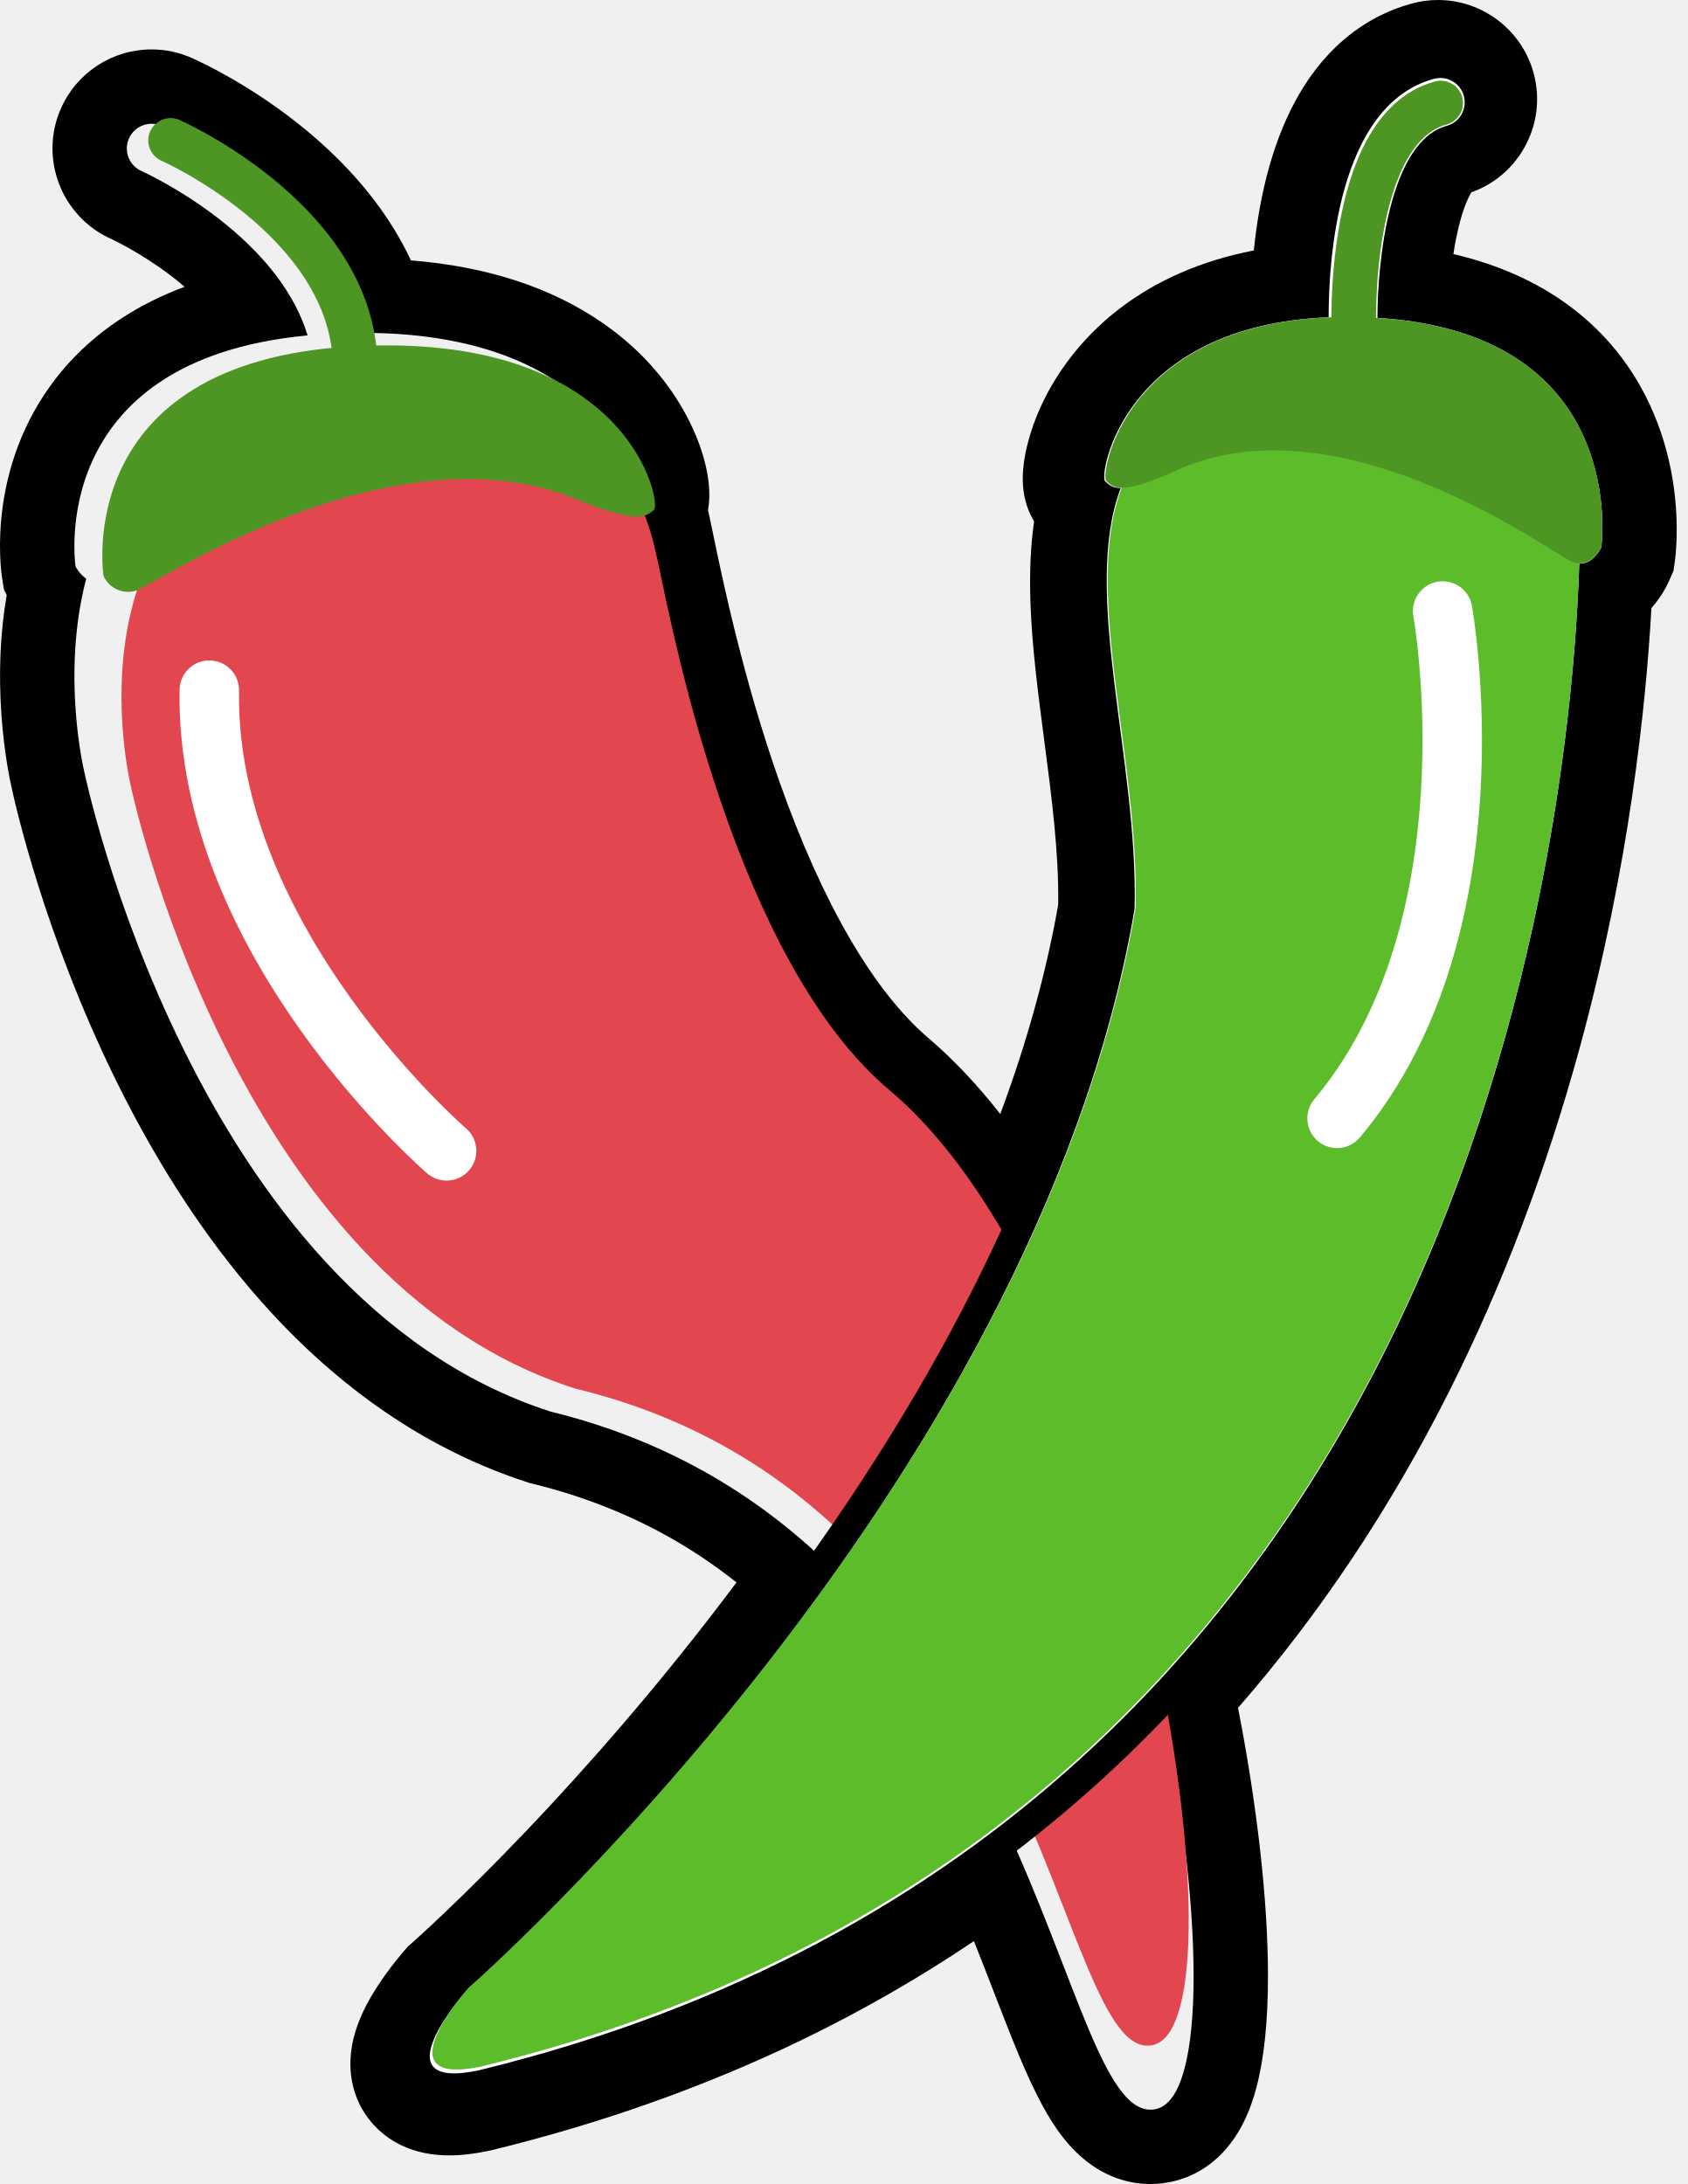
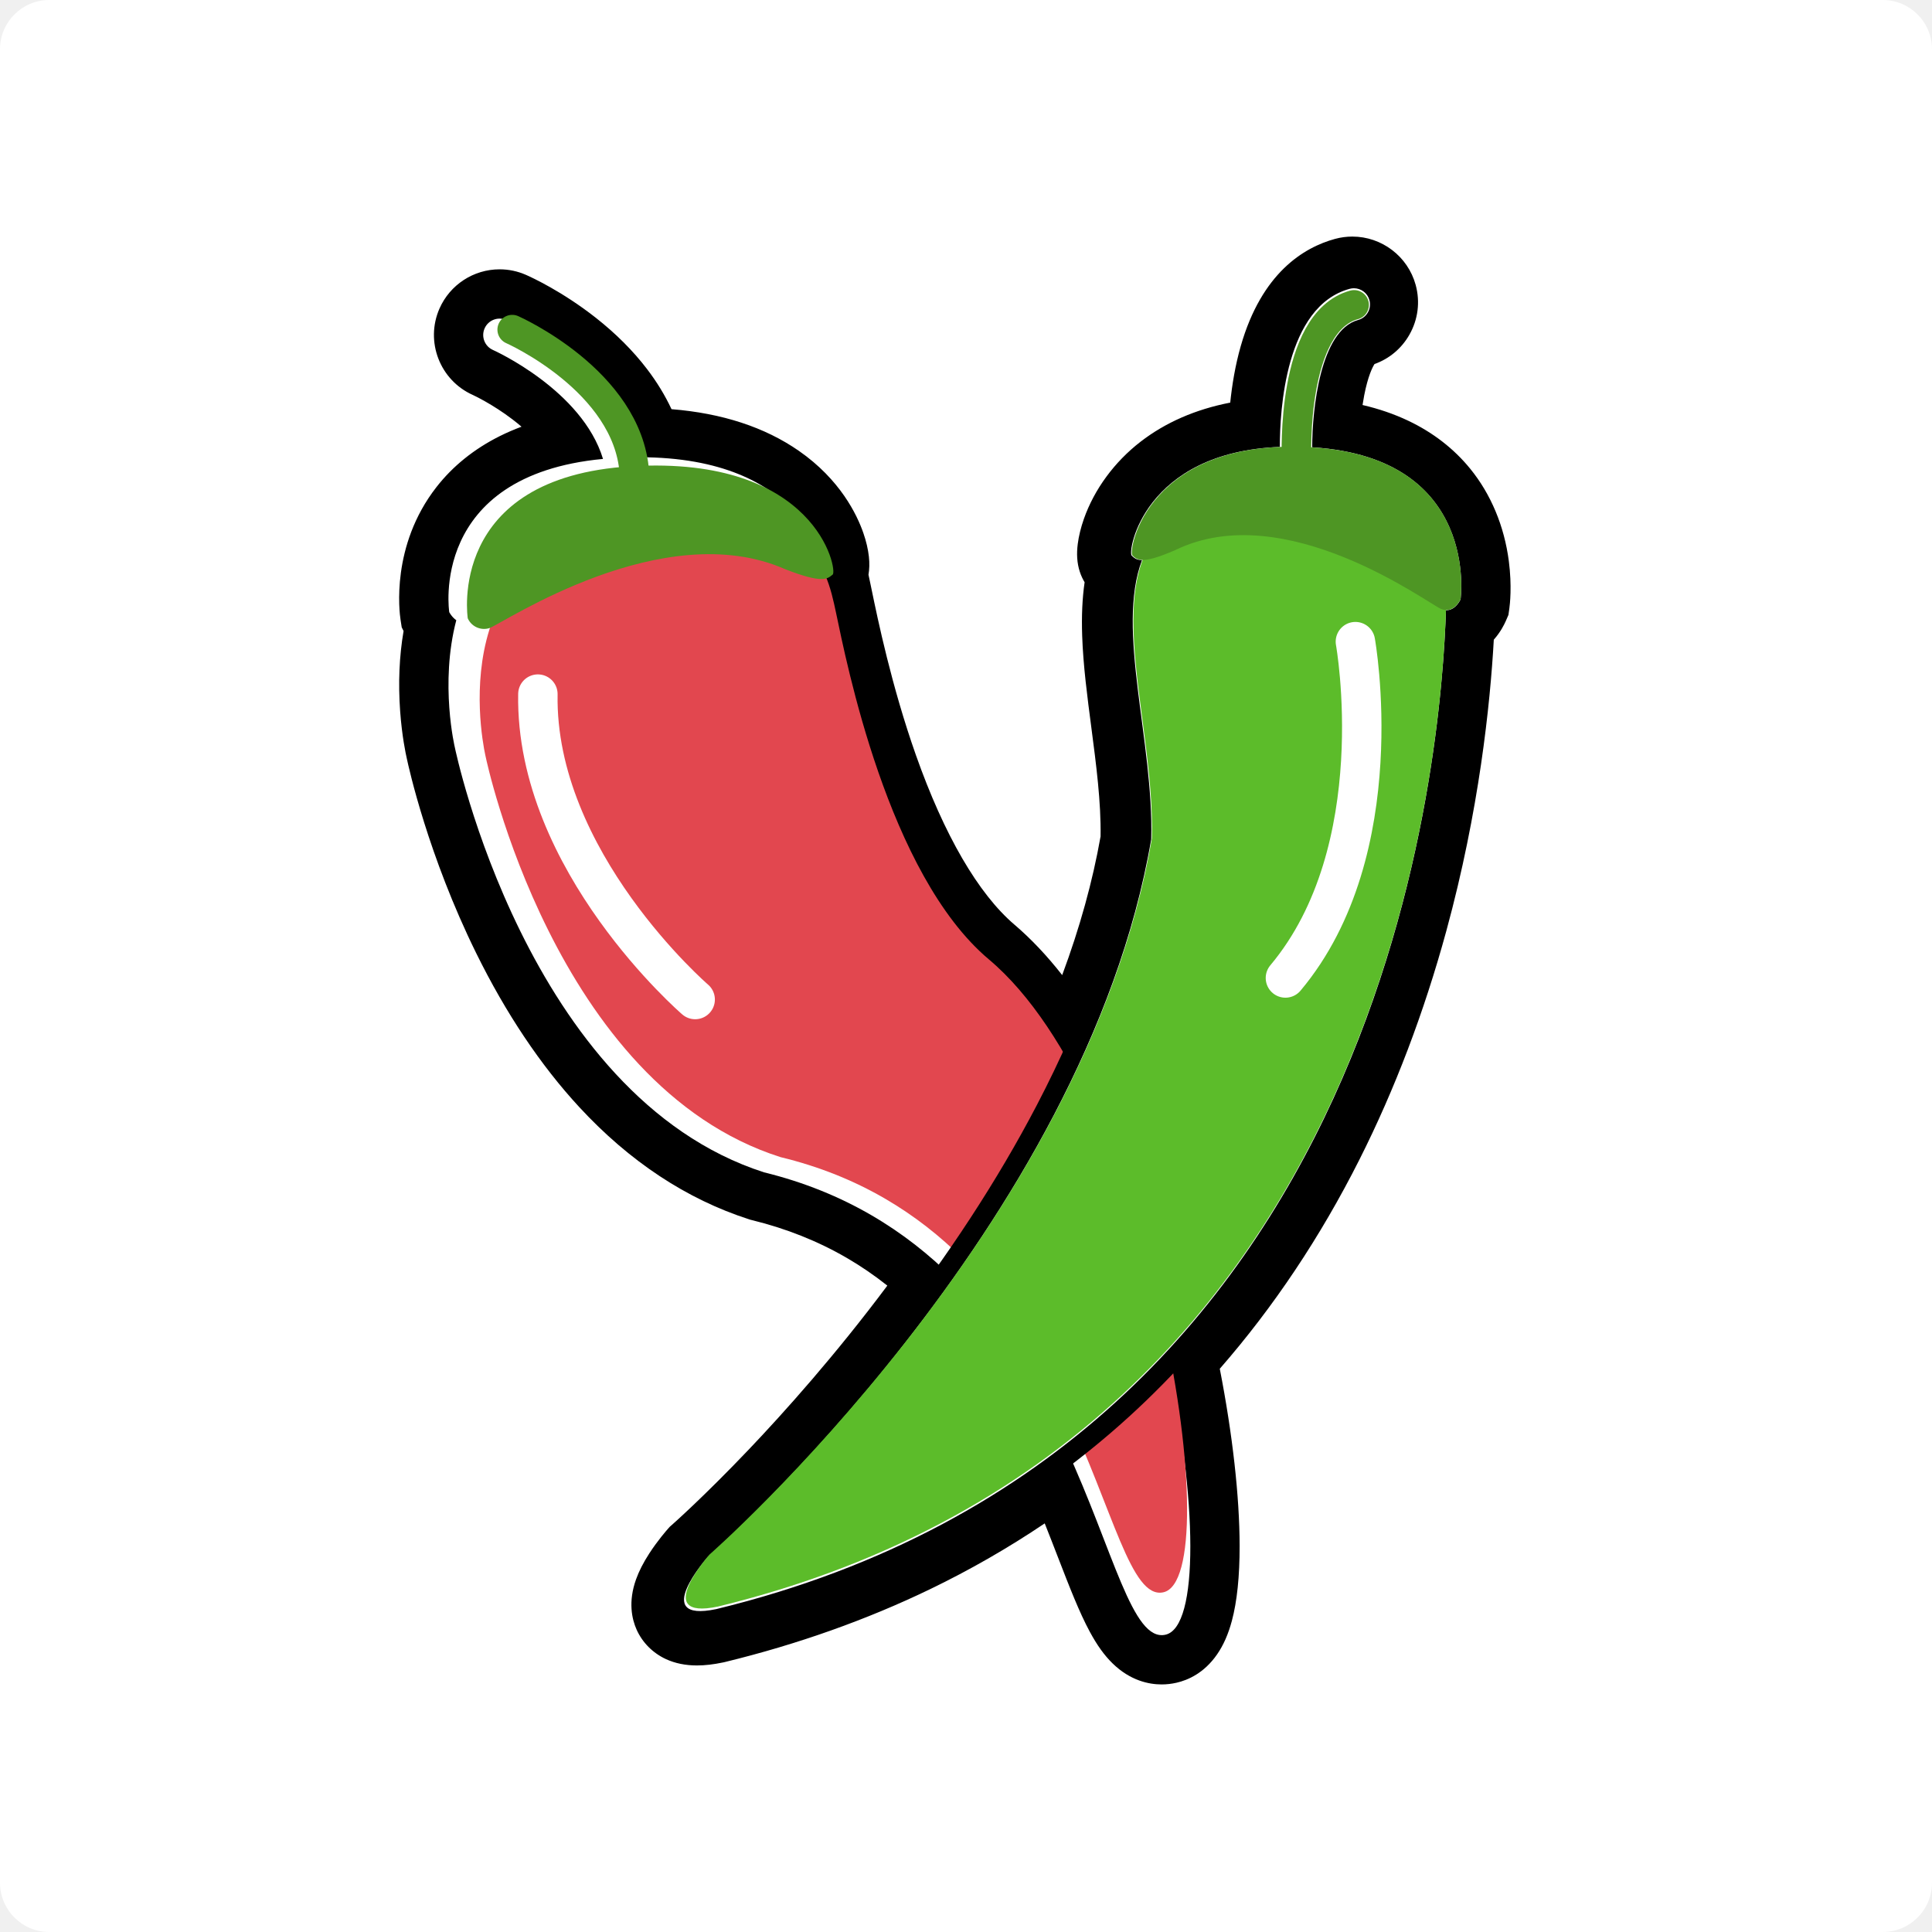
- <svg xmlns="http://www.w3.org/2000/svg" width="113.508" height="146.883" viewBox="0 0 113.508 146.883">
-   <g id="Group_1542" data-name="Group 1542" transform="translate(-1555.406 -763.604)">
-     <path id="Path_3674" data-name="Path 3674" d="M4850.7,3290.117" transform="translate(-3236.478 -2415.604)" fill="none" stroke="#000" stroke-width="1" />
-     <g id="Group_1231" data-name="Group 1231" transform="translate(1560.408 768.604)">
-       <g id="Group_1230" data-name="Group 1230" transform="translate(0 0)">
-         <g id="Path_3703" data-name="Path 3703" transform="translate(-1388.331 -1138.471)" fill="none" stroke-miterlimit="10">
-           <path d="M1475.842,1154.841l-.1,0c.005-3.873.817-12.035,4.726-13.1a1.661,1.661,0,0,0-.873-3.205c-6.617,1.806-7.185,12.544-7.181,16.264-14.022.55-15.7,10.8-15.244,11.192a1.418,1.418,0,0,0,1.355.44c-2.637,7.064,1.229,18.473.955,28.387a92.752,92.752,0,0,1-7.981,24.213,41.13,41.13,0,0,0-8.982-11.936c-10.772-9.181-15.2-32.23-16.269-37.361-.16-.765-.333-1.594-.577-2.436.106-.071.2-.147.29-.222.516-.406-1.485-11.353-18.56-11.212-2.13-8.924-12.725-13.708-13.21-13.922a1.661,1.661,0,1,0-1.343,3.039c.1.044,9.051,4.074,11.163,11.053-17.739,1.672-15.6,15.544-15.6,15.544a2.5,2.5,0,0,0,.714.819,29.853,29.853,0,0,0-.142,12.926s7.267,35.326,31.363,43.086a40.124,40.124,0,0,1,19.206,10.774,180.06,180.06,0,0,1-25.236,28.734s-6,6.761.865,5.316a92.79,92.79,0,0,0,35.776-16.94c4.882,10.58,6.745,19.792,10.12,19.022,3.415-.779,3.262-13.719.1-28.445,25.4-27.5,27.993-65.45,28.323-75.262,1,.041,1.507-1.115,1.507-1.115S1493.036,1155.97,1475.842,1154.841Z" stroke="none" />
-           <path d="M 1480.03 1138.471 C 1479.885 1138.471 1479.739 1138.49 1479.593 1138.53 C 1472.976 1140.336 1472.409 1151.074 1472.413 1154.794 C 1458.39 1155.344 1456.718 1165.592 1457.169 1165.985 C 1457.447 1166.229 1457.693 1166.517 1458.524 1166.425 C 1455.887 1173.489 1459.753 1184.898 1459.479 1194.812 C 1458.038 1203.242 1455.146 1211.399 1451.498 1219.025 C 1448.885 1214.133 1445.881 1209.958 1442.516 1207.089 C 1431.744 1197.908 1427.32 1174.859 1426.247 1169.728 C 1426.087 1168.963 1425.914 1168.134 1425.67 1167.292 C 1425.776 1167.221 1425.867 1167.145 1425.961 1167.071 C 1426.474 1166.667 1424.5 1155.857 1407.726 1155.857 C 1407.618 1155.857 1407.51 1155.857 1407.401 1155.858 C 1405.271 1146.934 1394.675 1142.15 1394.19 1141.936 C 1393.349 1141.565 1392.369 1141.946 1391.999 1142.785 C 1391.629 1143.624 1392.008 1144.604 1392.848 1144.976 C 1392.947 1145.019 1401.898 1149.05 1404.011 1156.029 C 1386.272 1157.701 1388.412 1171.573 1388.412 1171.573 C 1388.412 1171.573 1388.655 1172.059 1389.126 1172.392 C 1387.43 1178.851 1388.984 1185.318 1388.984 1185.318 C 1388.984 1185.318 1396.25 1220.644 1420.347 1228.404 C 1428.543 1230.411 1434.745 1234.375 1439.553 1239.178 C 1427.34 1256.498 1414.317 1267.912 1414.317 1267.912 C 1414.317 1267.912 1408.317 1274.673 1415.182 1273.228 C 1429.796 1269.671 1441.53 1263.668 1450.958 1256.288 C 1455.84 1266.868 1457.703 1276.079 1461.078 1275.31 C 1464.493 1274.531 1464.34 1261.591 1461.178 1246.865 C 1486.58 1219.361 1489.17 1181.415 1489.501 1171.603 C 1489.519 1171.603 1489.536 1171.604 1489.554 1171.604 C 1490.522 1171.604 1491.008 1170.488 1491.008 1170.488 C 1491.008 1170.488 1493.036 1155.97 1475.842 1154.841 C 1475.807 1154.839 1475.776 1154.839 1475.741 1154.836 C 1475.746 1150.964 1476.557 1142.802 1480.467 1141.735 C 1481.352 1141.494 1481.874 1140.58 1481.633 1139.696 C 1481.43 1138.956 1480.76 1138.471 1480.03 1138.471 M 1480.03 1133.471 L 1480.03 1133.471 C 1483.022 1133.472 1485.665 1135.488 1486.455 1138.375 L 1486.457 1138.381 C 1486.925 1140.097 1486.696 1141.893 1485.813 1143.438 C 1485.017 1144.831 1483.774 1145.87 1482.278 1146.403 C 1482.068 1146.735 1481.616 1147.624 1481.237 1149.559 C 1481.175 1149.878 1481.117 1150.213 1481.065 1150.559 C 1482.732 1150.947 1484.279 1151.479 1485.692 1152.15 C 1488.21 1153.344 1490.328 1154.985 1491.99 1157.026 C 1494.09 1159.606 1495.444 1162.845 1495.906 1166.395 C 1496.237 1168.943 1496.009 1170.828 1495.96 1171.18 L 1495.865 1171.857 L 1495.592 1172.484 C 1495.432 1172.851 1495.067 1173.579 1494.417 1174.326 C 1494.405 1174.34 1494.393 1174.354 1494.381 1174.367 C 1494.015 1180.91 1492.897 1191.713 1489.564 1203.917 C 1487.308 1212.179 1484.339 1219.99 1480.738 1227.133 C 1476.789 1234.967 1472.033 1242.087 1466.582 1248.33 C 1467.878 1254.975 1468.588 1261.282 1468.595 1266.311 C 1468.599 1269.389 1468.334 1271.943 1467.808 1273.903 C 1467.444 1275.262 1466.952 1276.378 1466.303 1277.314 C 1464.99 1279.211 1463.341 1279.922 1462.189 1280.184 C 1461.695 1280.297 1461.189 1280.355 1460.687 1280.355 C 1459.411 1280.355 1457.51 1279.984 1455.702 1278.217 C 1454.872 1277.407 1454.14 1276.39 1453.399 1275.018 C 1452.323 1273.027 1451.324 1270.445 1450.167 1267.456 C 1449.744 1266.362 1449.298 1265.21 1448.822 1264.017 C 1445.136 1266.501 1441.242 1268.737 1437.189 1270.694 C 1430.752 1273.802 1423.746 1276.289 1416.364 1278.086 L 1416.212 1278.12 C 1415.222 1278.329 1414.346 1278.43 1413.536 1278.43 C 1412.375 1278.43 1411.317 1278.213 1410.392 1277.785 C 1409.066 1277.17 1408.012 1276.113 1407.425 1274.808 C 1406.944 1273.738 1406.543 1271.982 1407.364 1269.692 C 1407.664 1268.856 1408.103 1267.996 1408.707 1267.064 C 1409.553 1265.758 1410.474 1264.709 1410.577 1264.594 L 1410.785 1264.359 L 1411.021 1264.152 C 1411.051 1264.125 1414.237 1261.318 1418.833 1256.488 C 1422.453 1252.682 1427.612 1246.915 1432.855 1239.895 C 1431.529 1238.844 1430.144 1237.898 1428.712 1237.068 C 1425.806 1235.382 1422.592 1234.102 1419.158 1233.261 L 1418.984 1233.218 L 1418.814 1233.164 C 1412.489 1231.127 1406.701 1227.301 1401.609 1221.792 C 1397.681 1217.543 1394.16 1212.284 1391.144 1206.161 C 1386.264 1196.256 1384.302 1187.346 1384.101 1186.396 C 1383.999 1185.95 1383.615 1184.156 1383.432 1181.64 C 1383.224 1178.776 1383.34 1176.045 1383.779 1173.488 L 1383.59 1173.112 L 1383.47 1172.335 C 1383.355 1171.586 1382.474 1164.84 1387.106 1158.895 C 1388.768 1156.761 1390.93 1155.02 1393.529 1153.719 C 1394.234 1153.367 1394.972 1153.047 1395.744 1152.759 C 1395.428 1152.488 1395.117 1152.238 1394.82 1152.012 C 1392.8 1150.471 1390.916 1149.591 1390.803 1149.539 C 1387.463 1148.047 1385.947 1144.119 1387.424 1140.768 C 1388.49 1138.353 1390.882 1136.794 1393.519 1136.794 C 1394.45 1136.794 1395.354 1136.985 1396.207 1137.361 C 1396.795 1137.62 1399.889 1139.045 1403.268 1141.699 C 1405.317 1143.31 1407.072 1145.066 1408.483 1146.918 C 1409.48 1148.226 1410.307 1149.584 1410.961 1150.982 C 1416.094 1151.393 1420.43 1152.811 1423.884 1155.212 C 1428.072 1158.124 1429.779 1161.683 1430.423 1163.545 C 1430.713 1164.382 1430.901 1165.188 1430.984 1165.938 C 1431.059 1166.624 1431.035 1167.234 1430.943 1167.776 C 1431.016 1168.107 1431.082 1168.42 1431.141 1168.708 C 1431.181 1168.897 1431.226 1169.114 1431.276 1169.354 C 1431.877 1172.263 1433.285 1179.077 1435.75 1186.061 C 1438.62 1194.193 1442.081 1200.149 1445.759 1203.283 C 1447.424 1204.703 1449.039 1206.41 1450.594 1208.393 C 1452.381 1203.59 1453.684 1198.885 1454.488 1194.326 C 1454.545 1190.852 1454.038 1186.986 1453.547 1183.243 C 1453.142 1180.157 1452.723 1176.966 1452.622 1173.977 C 1452.553 1171.95 1452.633 1170.161 1452.869 1168.54 C 1452.496 1167.921 1452.181 1167.104 1452.118 1166.07 C 1452.091 1165.631 1452.108 1165.174 1452.171 1164.674 C 1452.271 1163.874 1452.488 1162.984 1452.8 1162.098 C 1453.854 1159.109 1455.891 1156.335 1458.538 1154.288 C 1461.071 1152.329 1464.12 1151 1467.642 1150.315 C 1467.826 1148.531 1468.151 1146.526 1468.714 1144.565 C 1470.837 1137.168 1475.086 1134.577 1478.277 1133.706 L 1478.282 1133.705 C 1478.852 1133.55 1479.44 1133.471 1480.03 1133.471 Z" stroke="none" fill="#000" />
-         </g>
-         <path id="Path_3704" data-name="Path 3704" d="M1391.856,1184.366s-5.115-20.927,13.93-23.928,20.575,4.427,21.6,9.256,5.24,26.521,15.511,35.161c16.937,14.249,24.3,62.717,17.7,64.2s-7.1-36.469-38.835-44.144C1398.785,1217.611,1391.856,1184.366,1391.856,1184.366Z" transform="translate(-1388.064 -1136.519)" fill="#e2474f" />
-         <path id="Path_3705" data-name="Path 3705" d="M1390.132,1170.668a1.811,1.811,0,0,0,2.214.987c1.478-.557,17.6-11.406,29.963-5.981,3.9,1.53,4.313.973,4.843.556s-1.619-12.1-20.429-10.988S1390.132,1170.668,1390.132,1170.668Z" transform="translate(-1388.173 -1136.939)" fill="#4e9624" />
-         <path id="Path_3706" data-name="Path 3706" d="M1394.255,1142.539s11.714,5.173,12.39,14.477" transform="translate(-1387.787 -1138.098)" fill="none" stroke="#4e9624" stroke-linecap="round" stroke-linejoin="round" stroke-width="3" />
-         <g id="Path_3707" data-name="Path 3707" transform="translate(-1386.322 -1138.451)" fill="#fff" stroke-miterlimit="10">
-           <path d="M 1411.861 1273.894 C 1410.299 1273.894 1409.663 1273.208 1409.404 1272.633 C 1408.977 1271.683 1409.299 1270.402 1410.391 1268.717 C 1411.087 1267.643 1411.858 1266.771 1411.89 1266.734 L 1411.932 1266.687 L 1411.979 1266.646 C 1412.074 1266.562 1421.614 1258.159 1431.843 1245.09 C 1437.841 1237.427 1442.899 1229.682 1446.876 1222.072 C 1451.82 1212.611 1455.098 1203.335 1456.618 1194.499 C 1456.716 1190.656 1456.176 1186.54 1455.653 1182.559 C 1454.892 1176.758 1454.17 1171.255 1455.415 1166.925 C 1455.257 1166.822 1455.136 1166.714 1455.038 1166.627 C 1455.019 1166.61 1455 1166.594 1454.981 1166.577 C 1454.53 1166.184 1454.54 1165.567 1454.609 1165.015 C 1454.654 1164.657 1454.764 1164.068 1455.037 1163.295 C 1455.494 1161.996 1456.669 1159.504 1459.392 1157.397 C 1462.055 1155.338 1465.511 1154.144 1469.677 1153.842 C 1469.725 1151.824 1469.954 1148.722 1470.797 1145.787 C 1471.361 1143.82 1472.131 1142.175 1473.085 1140.896 C 1474.271 1139.306 1475.751 1138.261 1477.483 1137.788 C 1477.709 1137.726 1477.944 1137.694 1478.179 1137.694 C 1479.363 1137.694 1480.409 1138.494 1480.722 1139.639 C 1481.104 1141.044 1480.273 1142.496 1478.87 1142.878 C 1477.232 1143.325 1476.297 1145.685 1475.802 1147.586 C 1475.187 1149.947 1475.012 1152.467 1474.964 1153.903 C 1480.301 1154.406 1484.322 1156.276 1486.921 1159.469 C 1490.8 1164.234 1490.025 1170.149 1489.99 1170.399 L 1489.972 1170.534 L 1489.917 1170.66 C 1489.716 1171.121 1489.232 1171.816 1488.49 1172.157 C 1488.32 1176.468 1487.814 1182.99 1486.413 1190.764 C 1484.442 1201.701 1481.282 1211.967 1477.021 1221.277 C 1471.384 1233.593 1463.863 1244.084 1454.667 1252.457 C 1449.321 1257.325 1443.33 1261.537 1436.861 1264.977 C 1429.825 1268.719 1422.045 1271.641 1413.736 1273.664 L 1413.721 1273.667 L 1413.705 1273.671 C 1412.992 1273.821 1412.389 1273.894 1411.861 1273.894 Z" stroke="none" />
-           <path d="M 1478.179 1138.694 C 1478.036 1138.694 1477.891 1138.713 1477.746 1138.753 C 1471.222 1140.532 1470.662 1151.12 1470.666 1154.789 C 1456.841 1155.331 1455.193 1165.434 1455.637 1165.822 C 1455.877 1166.03 1456.09 1166.274 1456.684 1166.274 C 1454.019 1173.305 1457.888 1184.698 1457.615 1194.597 C 1450.892 1233.906 1412.638 1267.398 1412.638 1267.398 C 1412.638 1267.398 1406.665 1274.131 1413.5 1272.692 C 1482.218 1255.966 1487.074 1184.979 1487.519 1171.359 C 1487.534 1171.36 1487.55 1171.36 1487.566 1171.36 C 1488.52 1171.36 1489 1170.26 1489 1170.26 C 1489 1170.26 1491 1155.947 1474.048 1154.833 C 1474.014 1154.831 1473.981 1154.831 1473.947 1154.829 C 1473.952 1151.011 1474.754 1142.965 1478.608 1141.913 C 1479.481 1141.676 1479.994 1140.775 1479.757 1139.903 C 1479.558 1139.174 1478.898 1138.694 1478.179 1138.694 M 1478.179 1136.694 L 1478.179 1136.694 C 1479.812 1136.694 1481.255 1137.797 1481.686 1139.375 C 1482.213 1141.314 1481.067 1143.317 1479.133 1143.843 C 1478.242 1144.086 1477.358 1145.58 1476.77 1147.838 C 1476.293 1149.667 1476.091 1151.603 1476.006 1153.013 C 1481.154 1153.669 1485.081 1155.624 1487.697 1158.838 C 1491.847 1163.937 1491.018 1170.27 1490.981 1170.537 L 1490.943 1170.808 L 1490.833 1171.06 C 1490.577 1171.648 1490.113 1172.292 1489.466 1172.748 C 1489.274 1177.088 1488.75 1183.437 1487.398 1190.941 C 1485.412 1201.961 1482.227 1212.307 1477.931 1221.693 C 1472.237 1234.133 1464.636 1244.732 1455.34 1253.197 C 1449.932 1258.12 1443.873 1262.381 1437.331 1265.86 C 1430.221 1269.641 1422.362 1272.593 1413.973 1274.635 L 1413.911 1274.649 C 1413.13 1274.814 1412.459 1274.894 1411.861 1274.894 C 1409.654 1274.894 1408.803 1273.734 1408.492 1273.044 C 1407.914 1271.759 1408.261 1270.166 1409.552 1268.174 C 1410.288 1267.037 1411.107 1266.11 1411.142 1266.071 L 1411.226 1265.976 L 1411.321 1265.893 C 1411.415 1265.811 1420.908 1257.445 1431.081 1244.441 C 1437.036 1236.83 1442.056 1229.141 1446.001 1221.588 C 1450.877 1212.252 1454.113 1203.106 1455.62 1194.401 C 1455.707 1190.656 1455.176 1186.607 1454.662 1182.689 C 1453.923 1177.059 1453.221 1171.704 1454.284 1167.294 C 1453.416 1166.498 1453.562 1165.333 1453.617 1164.891 C 1453.69 1164.308 1453.854 1163.641 1454.094 1162.963 C 1454.588 1161.56 1455.854 1158.87 1458.78 1156.606 C 1461.406 1154.576 1464.74 1153.34 1468.709 1152.924 C 1468.802 1150.887 1469.081 1148.14 1469.836 1145.511 C 1470.433 1143.428 1471.257 1141.674 1472.284 1140.297 C 1473.606 1138.525 1475.267 1137.356 1477.22 1136.823 C 1477.531 1136.738 1477.854 1136.694 1478.179 1136.694 Z" stroke="none" fill="#000" />
-         </g>
-         <g id="Group_1229" data-name="Group 1229" transform="translate(24.075 1.924)">
-           <path id="Path_3708" data-name="Path 3708" d="M1412.795,1265.427s38.168-33.417,44.876-72.638c.36-13.044-6.5-28.7,3.989-33.477s26.048.693,25.888,8.7-1.925,85.177-73.894,102.694C1406.834,1272.146,1412.795,1265.427,1412.795,1265.427Z" transform="translate(-1410.383 -1138.647)" fill="#5cbc2a" />
-           <path id="Path_3709" data-name="Path 3709" d="M1485.182,1168.884s-.661,1.539-1.991.985-15.826-11.379-26.941-5.967c-3.5,1.526-3.878.972-4.355.554s1.455-12.073,18.37-10.963S1485.182,1168.884,1485.182,1168.884Z" transform="translate(-1406.579 -1139.024)" fill="#4e9624" />
-           <path id="Path_3710" data-name="Path 3710" d="M1467.14,1155.7s-.567-13.714,5.84-15.461" transform="translate(-1405.176 -1140.234)" fill="none" stroke="#4e9624" stroke-linecap="round" stroke-linejoin="round" stroke-width="3" />
+ <svg xmlns="http://www.w3.org/2000/svg" width="196" height="196" viewBox="0 0 196 196">
+   <g id="Group_1990" data-name="Group 1990" transform="translate(-3423 -166)">
+     <g id="Group_1968" data-name="Group 1968">
+       <g id="Group_1950" data-name="Group 1950">
+         <g id="Group_1938" data-name="Group 1938" transform="translate(3126 97)">
+           <rect id="Rectangle_1254" data-name="Rectangle 1254" width="196" height="196" rx="5" transform="translate(297 69)" fill="#fff" />
        </g>
      </g>
-       <path id="Path_2893" data-name="Path 2893" d="M0,26S7.254,5.806,23.208,0" transform="translate(105.009 58.611) rotate(150)" fill="none" stroke="#fff" stroke-linecap="round" stroke-linejoin="round" stroke-width="4" />
-       <path id="Path_2892" data-name="Path 2892" d="M0,26S7.254,5.806,23.208,0" transform="translate(0.756 63.083) rotate(-69)" fill="none" stroke="#fff" stroke-linecap="round" stroke-linejoin="round" stroke-width="4" />
+     </g>
+     <g id="Group_1891" data-name="Group 1891" transform="translate(1908.087 -573.604)">
+       <path id="Path_3674" data-name="Path 3674" d="M4850.7,3290.117" transform="translate(-3236.478 -2415.604)" fill="none" stroke="#000" stroke-width="1" />
+       <g id="Group_1231" data-name="Group 1231" transform="translate(1560.408 768.604)">
+         <g id="Group_1230" data-name="Group 1230" transform="translate(0 0)">
+           <g id="Path_3703" data-name="Path 3703" transform="translate(-1388.331 -1138.471)" fill="none" stroke-miterlimit="10">
+             <path d="M1475.842,1154.841l-.1,0c.005-3.873.817-12.035,4.726-13.1a1.661,1.661,0,0,0-.873-3.205c-6.617,1.806-7.185,12.544-7.181,16.264-14.022.55-15.7,10.8-15.244,11.192a1.418,1.418,0,0,0,1.355.44c-2.637,7.064,1.229,18.473.955,28.387a92.752,92.752,0,0,1-7.981,24.213,41.13,41.13,0,0,0-8.982-11.936c-10.772-9.181-15.2-32.23-16.269-37.361-.16-.765-.333-1.594-.577-2.436.106-.071.2-.147.29-.222.516-.406-1.485-11.353-18.56-11.212-2.13-8.924-12.725-13.708-13.21-13.922a1.661,1.661,0,1,0-1.343,3.039c.1.044,9.051,4.074,11.163,11.053-17.739,1.672-15.6,15.544-15.6,15.544a2.5,2.5,0,0,0,.714.819,29.853,29.853,0,0,0-.142,12.926s7.267,35.326,31.363,43.086a40.124,40.124,0,0,1,19.206,10.774,180.06,180.06,0,0,1-25.236,28.734s-6,6.761.865,5.316a92.79,92.79,0,0,0,35.776-16.94c4.882,10.58,6.745,19.792,10.12,19.022,3.415-.779,3.262-13.719.1-28.445,25.4-27.5,27.993-65.45,28.323-75.262,1,.041,1.507-1.115,1.507-1.115S1493.036,1155.97,1475.842,1154.841Z" stroke="none" />
+             <path d="M 1480.03 1138.471 C 1479.885 1138.471 1479.739 1138.49 1479.593 1138.53 C 1472.976 1140.336 1472.409 1151.074 1472.413 1154.794 C 1458.39 1155.344 1456.718 1165.592 1457.169 1165.985 C 1457.447 1166.229 1457.693 1166.517 1458.524 1166.425 C 1455.887 1173.489 1459.753 1184.898 1459.479 1194.812 C 1458.038 1203.242 1455.146 1211.399 1451.498 1219.025 C 1448.885 1214.133 1445.881 1209.958 1442.516 1207.089 C 1431.744 1197.908 1427.32 1174.859 1426.247 1169.728 C 1426.087 1168.963 1425.914 1168.134 1425.67 1167.292 C 1425.776 1167.221 1425.867 1167.145 1425.961 1167.071 C 1426.474 1166.667 1424.5 1155.857 1407.726 1155.857 C 1407.618 1155.857 1407.51 1155.857 1407.401 1155.858 C 1405.271 1146.934 1394.675 1142.15 1394.19 1141.936 C 1393.349 1141.565 1392.369 1141.946 1391.999 1142.785 C 1391.629 1143.624 1392.008 1144.604 1392.848 1144.976 C 1392.947 1145.019 1401.898 1149.05 1404.011 1156.029 C 1386.272 1157.701 1388.412 1171.573 1388.412 1171.573 C 1388.412 1171.573 1388.655 1172.059 1389.126 1172.392 C 1387.43 1178.851 1388.984 1185.318 1388.984 1185.318 C 1388.984 1185.318 1396.25 1220.644 1420.347 1228.404 C 1428.543 1230.411 1434.745 1234.375 1439.553 1239.178 C 1427.34 1256.498 1414.317 1267.912 1414.317 1267.912 C 1414.317 1267.912 1408.317 1274.673 1415.182 1273.228 C 1429.796 1269.671 1441.53 1263.668 1450.958 1256.288 C 1455.84 1266.868 1457.703 1276.079 1461.078 1275.31 C 1464.493 1274.531 1464.34 1261.591 1461.178 1246.865 C 1486.58 1219.361 1489.17 1181.415 1489.501 1171.603 C 1489.519 1171.603 1489.536 1171.604 1489.554 1171.604 C 1490.522 1171.604 1491.008 1170.488 1491.008 1170.488 C 1491.008 1170.488 1493.036 1155.97 1475.842 1154.841 C 1475.807 1154.839 1475.776 1154.839 1475.741 1154.836 C 1475.746 1150.964 1476.557 1142.802 1480.467 1141.735 C 1481.352 1141.494 1481.874 1140.58 1481.633 1139.696 C 1481.43 1138.956 1480.76 1138.471 1480.03 1138.471 M 1480.03 1133.471 L 1480.03 1133.471 C 1483.022 1133.472 1485.665 1135.488 1486.455 1138.375 L 1486.457 1138.381 C 1486.925 1140.097 1486.696 1141.893 1485.813 1143.438 C 1485.017 1144.831 1483.774 1145.87 1482.278 1146.403 C 1482.068 1146.735 1481.616 1147.624 1481.237 1149.559 C 1481.175 1149.878 1481.117 1150.213 1481.065 1150.559 C 1482.732 1150.947 1484.279 1151.479 1485.692 1152.15 C 1488.21 1153.344 1490.328 1154.985 1491.99 1157.026 C 1494.09 1159.606 1495.444 1162.845 1495.906 1166.395 C 1496.237 1168.943 1496.009 1170.828 1495.96 1171.18 L 1495.865 1171.857 L 1495.592 1172.484 C 1495.432 1172.851 1495.067 1173.579 1494.417 1174.326 C 1494.405 1174.34 1494.393 1174.354 1494.381 1174.367 C 1494.015 1180.91 1492.897 1191.713 1489.564 1203.917 C 1487.308 1212.179 1484.339 1219.99 1480.738 1227.133 C 1476.789 1234.967 1472.033 1242.087 1466.582 1248.33 C 1467.878 1254.975 1468.588 1261.282 1468.595 1266.311 C 1468.599 1269.389 1468.334 1271.943 1467.808 1273.903 C 1467.444 1275.262 1466.952 1276.378 1466.303 1277.314 C 1464.99 1279.211 1463.341 1279.922 1462.189 1280.184 C 1461.695 1280.297 1461.189 1280.355 1460.687 1280.355 C 1459.411 1280.355 1457.51 1279.984 1455.702 1278.217 C 1454.872 1277.407 1454.14 1276.39 1453.399 1275.018 C 1452.323 1273.027 1451.324 1270.445 1450.167 1267.456 C 1449.744 1266.362 1449.298 1265.21 1448.822 1264.017 C 1445.136 1266.501 1441.242 1268.737 1437.189 1270.694 C 1430.752 1273.802 1423.746 1276.289 1416.364 1278.086 L 1416.212 1278.12 C 1415.222 1278.329 1414.346 1278.43 1413.536 1278.43 C 1412.375 1278.43 1411.317 1278.213 1410.392 1277.785 C 1409.066 1277.17 1408.012 1276.113 1407.425 1274.808 C 1406.944 1273.738 1406.543 1271.982 1407.364 1269.692 C 1407.664 1268.856 1408.103 1267.996 1408.707 1267.064 C 1409.553 1265.758 1410.474 1264.709 1410.577 1264.594 L 1410.785 1264.359 L 1411.021 1264.152 C 1411.051 1264.125 1414.237 1261.318 1418.833 1256.488 C 1422.453 1252.682 1427.612 1246.915 1432.855 1239.895 C 1431.529 1238.844 1430.144 1237.898 1428.712 1237.068 C 1425.806 1235.382 1422.592 1234.102 1419.158 1233.261 L 1418.984 1233.218 L 1418.814 1233.164 C 1412.489 1231.127 1406.701 1227.301 1401.609 1221.792 C 1397.681 1217.543 1394.16 1212.284 1391.144 1206.161 C 1386.264 1196.256 1384.302 1187.346 1384.101 1186.396 C 1383.999 1185.95 1383.615 1184.156 1383.432 1181.64 C 1383.224 1178.776 1383.34 1176.045 1383.779 1173.488 L 1383.59 1173.112 L 1383.47 1172.335 C 1383.355 1171.586 1382.474 1164.84 1387.106 1158.895 C 1388.768 1156.761 1390.93 1155.02 1393.529 1153.719 C 1394.234 1153.367 1394.972 1153.047 1395.744 1152.759 C 1395.428 1152.488 1395.117 1152.238 1394.82 1152.012 C 1392.8 1150.471 1390.916 1149.591 1390.803 1149.539 C 1387.463 1148.047 1385.947 1144.119 1387.424 1140.768 C 1388.49 1138.353 1390.882 1136.794 1393.519 1136.794 C 1394.45 1136.794 1395.354 1136.985 1396.207 1137.361 C 1396.795 1137.62 1399.889 1139.045 1403.268 1141.699 C 1405.317 1143.31 1407.072 1145.066 1408.483 1146.918 C 1409.48 1148.226 1410.307 1149.584 1410.961 1150.982 C 1416.094 1151.393 1420.43 1152.811 1423.884 1155.212 C 1428.072 1158.124 1429.779 1161.683 1430.423 1163.545 C 1430.713 1164.382 1430.901 1165.188 1430.984 1165.938 C 1431.059 1166.624 1431.035 1167.234 1430.943 1167.776 C 1431.016 1168.107 1431.082 1168.42 1431.141 1168.708 C 1431.181 1168.897 1431.226 1169.114 1431.276 1169.354 C 1431.877 1172.263 1433.285 1179.077 1435.75 1186.061 C 1438.62 1194.193 1442.081 1200.149 1445.759 1203.283 C 1447.424 1204.703 1449.039 1206.41 1450.594 1208.393 C 1452.381 1203.59 1453.684 1198.885 1454.488 1194.326 C 1454.545 1190.852 1454.038 1186.986 1453.547 1183.243 C 1453.142 1180.157 1452.723 1176.966 1452.622 1173.977 C 1452.553 1171.95 1452.633 1170.161 1452.869 1168.54 C 1452.496 1167.921 1452.181 1167.104 1452.118 1166.07 C 1452.091 1165.631 1452.108 1165.174 1452.171 1164.674 C 1452.271 1163.874 1452.488 1162.984 1452.8 1162.098 C 1453.854 1159.109 1455.891 1156.335 1458.538 1154.288 C 1461.071 1152.329 1464.12 1151 1467.642 1150.315 C 1467.826 1148.531 1468.151 1146.526 1468.714 1144.565 C 1470.837 1137.168 1475.086 1134.577 1478.277 1133.706 L 1478.282 1133.705 C 1478.852 1133.55 1479.44 1133.471 1480.03 1133.471 Z" stroke="none" fill="#000" />
+           </g>
+           <path id="Path_3704" data-name="Path 3704" d="M1391.856,1184.366s-5.115-20.927,13.93-23.928,20.575,4.427,21.6,9.256,5.24,26.521,15.511,35.161c16.937,14.249,24.3,62.717,17.7,64.2s-7.1-36.469-38.835-44.144C1398.785,1217.611,1391.856,1184.366,1391.856,1184.366Z" transform="translate(-1388.064 -1136.519)" fill="#e2474f" />
+           <path id="Path_3705" data-name="Path 3705" d="M1390.132,1170.668a1.811,1.811,0,0,0,2.214.987c1.478-.557,17.6-11.406,29.963-5.981,3.9,1.53,4.313.973,4.843.556s-1.619-12.1-20.429-10.988S1390.132,1170.668,1390.132,1170.668Z" transform="translate(-1388.173 -1136.939)" fill="#4e9624" />
+           <path id="Path_3706" data-name="Path 3706" d="M1394.255,1142.539s11.714,5.173,12.39,14.477" transform="translate(-1387.787 -1138.098)" fill="none" stroke="#4e9624" stroke-linecap="round" stroke-linejoin="round" stroke-width="3" />
+           <g id="Path_3707" data-name="Path 3707" transform="translate(-1386.322 -1138.451)" fill="#fff" stroke-miterlimit="10">
+             <path d="M 1411.861 1273.894 C 1410.299 1273.894 1409.663 1273.208 1409.404 1272.633 C 1408.977 1271.683 1409.299 1270.402 1410.391 1268.717 C 1411.087 1267.643 1411.858 1266.771 1411.89 1266.734 L 1411.932 1266.687 L 1411.979 1266.646 C 1412.074 1266.562 1421.614 1258.159 1431.843 1245.09 C 1437.841 1237.427 1442.899 1229.682 1446.876 1222.072 C 1451.82 1212.611 1455.098 1203.335 1456.618 1194.499 C 1456.716 1190.656 1456.176 1186.54 1455.653 1182.559 C 1454.892 1176.758 1454.17 1171.255 1455.415 1166.925 C 1455.257 1166.822 1455.136 1166.714 1455.038 1166.627 C 1455.019 1166.61 1455 1166.594 1454.981 1166.577 C 1454.53 1166.184 1454.54 1165.567 1454.609 1165.015 C 1454.654 1164.657 1454.764 1164.068 1455.037 1163.295 C 1455.494 1161.996 1456.669 1159.504 1459.392 1157.397 C 1462.055 1155.338 1465.511 1154.144 1469.677 1153.842 C 1469.725 1151.824 1469.954 1148.722 1470.797 1145.787 C 1471.361 1143.82 1472.131 1142.175 1473.085 1140.896 C 1474.271 1139.306 1475.751 1138.261 1477.483 1137.788 C 1477.709 1137.726 1477.944 1137.694 1478.179 1137.694 C 1479.363 1137.694 1480.409 1138.494 1480.722 1139.639 C 1481.104 1141.044 1480.273 1142.496 1478.87 1142.878 C 1477.232 1143.325 1476.297 1145.685 1475.802 1147.586 C 1475.187 1149.947 1475.012 1152.467 1474.964 1153.903 C 1480.301 1154.406 1484.322 1156.276 1486.921 1159.469 C 1490.8 1164.234 1490.025 1170.149 1489.99 1170.399 L 1489.972 1170.534 L 1489.917 1170.66 C 1489.716 1171.121 1489.232 1171.816 1488.49 1172.157 C 1488.32 1176.468 1487.814 1182.99 1486.413 1190.764 C 1484.442 1201.701 1481.282 1211.967 1477.021 1221.277 C 1471.384 1233.593 1463.863 1244.084 1454.667 1252.457 C 1449.321 1257.325 1443.33 1261.537 1436.861 1264.977 C 1429.825 1268.719 1422.045 1271.641 1413.736 1273.664 L 1413.721 1273.667 L 1413.705 1273.671 C 1412.992 1273.821 1412.389 1273.894 1411.861 1273.894 Z" stroke="none" />
+             <path d="M 1478.179 1138.694 C 1478.036 1138.694 1477.891 1138.713 1477.746 1138.753 C 1471.222 1140.532 1470.662 1151.12 1470.666 1154.789 C 1456.841 1155.331 1455.193 1165.434 1455.637 1165.822 C 1455.877 1166.03 1456.09 1166.274 1456.684 1166.274 C 1454.019 1173.305 1457.888 1184.698 1457.615 1194.597 C 1450.892 1233.906 1412.638 1267.398 1412.638 1267.398 C 1412.638 1267.398 1406.665 1274.131 1413.5 1272.692 C 1482.218 1255.966 1487.074 1184.979 1487.519 1171.359 C 1487.534 1171.36 1487.55 1171.36 1487.566 1171.36 C 1488.52 1171.36 1489 1170.26 1489 1170.26 C 1489 1170.26 1491 1155.947 1474.048 1154.833 C 1474.014 1154.831 1473.981 1154.831 1473.947 1154.829 C 1473.952 1151.011 1474.754 1142.965 1478.608 1141.913 C 1479.481 1141.676 1479.994 1140.775 1479.757 1139.903 C 1479.558 1139.174 1478.898 1138.694 1478.179 1138.694 M 1478.179 1136.694 L 1478.179 1136.694 C 1479.812 1136.694 1481.255 1137.797 1481.686 1139.375 C 1482.213 1141.314 1481.067 1143.317 1479.133 1143.843 C 1478.242 1144.086 1477.358 1145.58 1476.77 1147.838 C 1476.293 1149.667 1476.091 1151.603 1476.006 1153.013 C 1481.154 1153.669 1485.081 1155.624 1487.697 1158.838 C 1491.847 1163.937 1491.018 1170.27 1490.981 1170.537 L 1490.943 1170.808 L 1490.833 1171.06 C 1490.577 1171.648 1490.113 1172.292 1489.466 1172.748 C 1489.274 1177.088 1488.75 1183.437 1487.398 1190.941 C 1485.412 1201.961 1482.227 1212.307 1477.931 1221.693 C 1472.237 1234.133 1464.636 1244.732 1455.34 1253.197 C 1449.932 1258.12 1443.873 1262.381 1437.331 1265.86 C 1430.221 1269.641 1422.362 1272.593 1413.973 1274.635 L 1413.911 1274.649 C 1413.13 1274.814 1412.459 1274.894 1411.861 1274.894 C 1409.654 1274.894 1408.803 1273.734 1408.492 1273.044 C 1407.914 1271.759 1408.261 1270.166 1409.552 1268.174 C 1410.288 1267.037 1411.107 1266.11 1411.142 1266.071 L 1411.226 1265.976 L 1411.321 1265.893 C 1411.415 1265.811 1420.908 1257.445 1431.081 1244.441 C 1437.036 1236.83 1442.056 1229.141 1446.001 1221.588 C 1450.877 1212.252 1454.113 1203.106 1455.62 1194.401 C 1455.707 1190.656 1455.176 1186.607 1454.662 1182.689 C 1453.923 1177.059 1453.221 1171.704 1454.284 1167.294 C 1453.416 1166.498 1453.562 1165.333 1453.617 1164.891 C 1453.69 1164.308 1453.854 1163.641 1454.094 1162.963 C 1454.588 1161.56 1455.854 1158.87 1458.78 1156.606 C 1461.406 1154.576 1464.74 1153.34 1468.709 1152.924 C 1468.802 1150.887 1469.081 1148.14 1469.836 1145.511 C 1470.433 1143.428 1471.257 1141.674 1472.284 1140.297 C 1473.606 1138.525 1475.267 1137.356 1477.22 1136.823 C 1477.531 1136.738 1477.854 1136.694 1478.179 1136.694 Z" stroke="none" fill="#000" />
+           </g>
+           <g id="Group_1229" data-name="Group 1229" transform="translate(24.075 1.924)">
+             <path id="Path_3708" data-name="Path 3708" d="M1412.795,1265.427s38.168-33.417,44.876-72.638c.36-13.044-6.5-28.7,3.989-33.477s26.048.693,25.888,8.7-1.925,85.177-73.894,102.694C1406.834,1272.146,1412.795,1265.427,1412.795,1265.427Z" transform="translate(-1410.383 -1138.647)" fill="#5cbc2a" />
+             <path id="Path_3709" data-name="Path 3709" d="M1485.182,1168.884s-.661,1.539-1.991.985-15.826-11.379-26.941-5.967c-3.5,1.526-3.878.972-4.355.554s1.455-12.073,18.37-10.963S1485.182,1168.884,1485.182,1168.884Z" transform="translate(-1406.579 -1139.024)" fill="#4e9624" />
+             <path id="Path_3710" data-name="Path 3710" d="M1467.14,1155.7s-.567-13.714,5.84-15.461" transform="translate(-1405.176 -1140.234)" fill="none" stroke="#4e9624" stroke-linecap="round" stroke-linejoin="round" stroke-width="3" />
+           </g>
+         </g>
+         <path id="Path_2893" data-name="Path 2893" d="M0,26S7.254,5.806,23.208,0" transform="translate(105.009 58.611) rotate(150)" fill="none" stroke="#fff" stroke-linecap="round" stroke-linejoin="round" stroke-width="4" />
+         <path id="Path_2892" data-name="Path 2892" d="M0,26S7.254,5.806,23.208,0" transform="translate(0.756 63.083) rotate(-69)" fill="none" stroke="#fff" stroke-linecap="round" stroke-linejoin="round" stroke-width="4" />
+       </g>
    </g>
  </g>
</svg>
